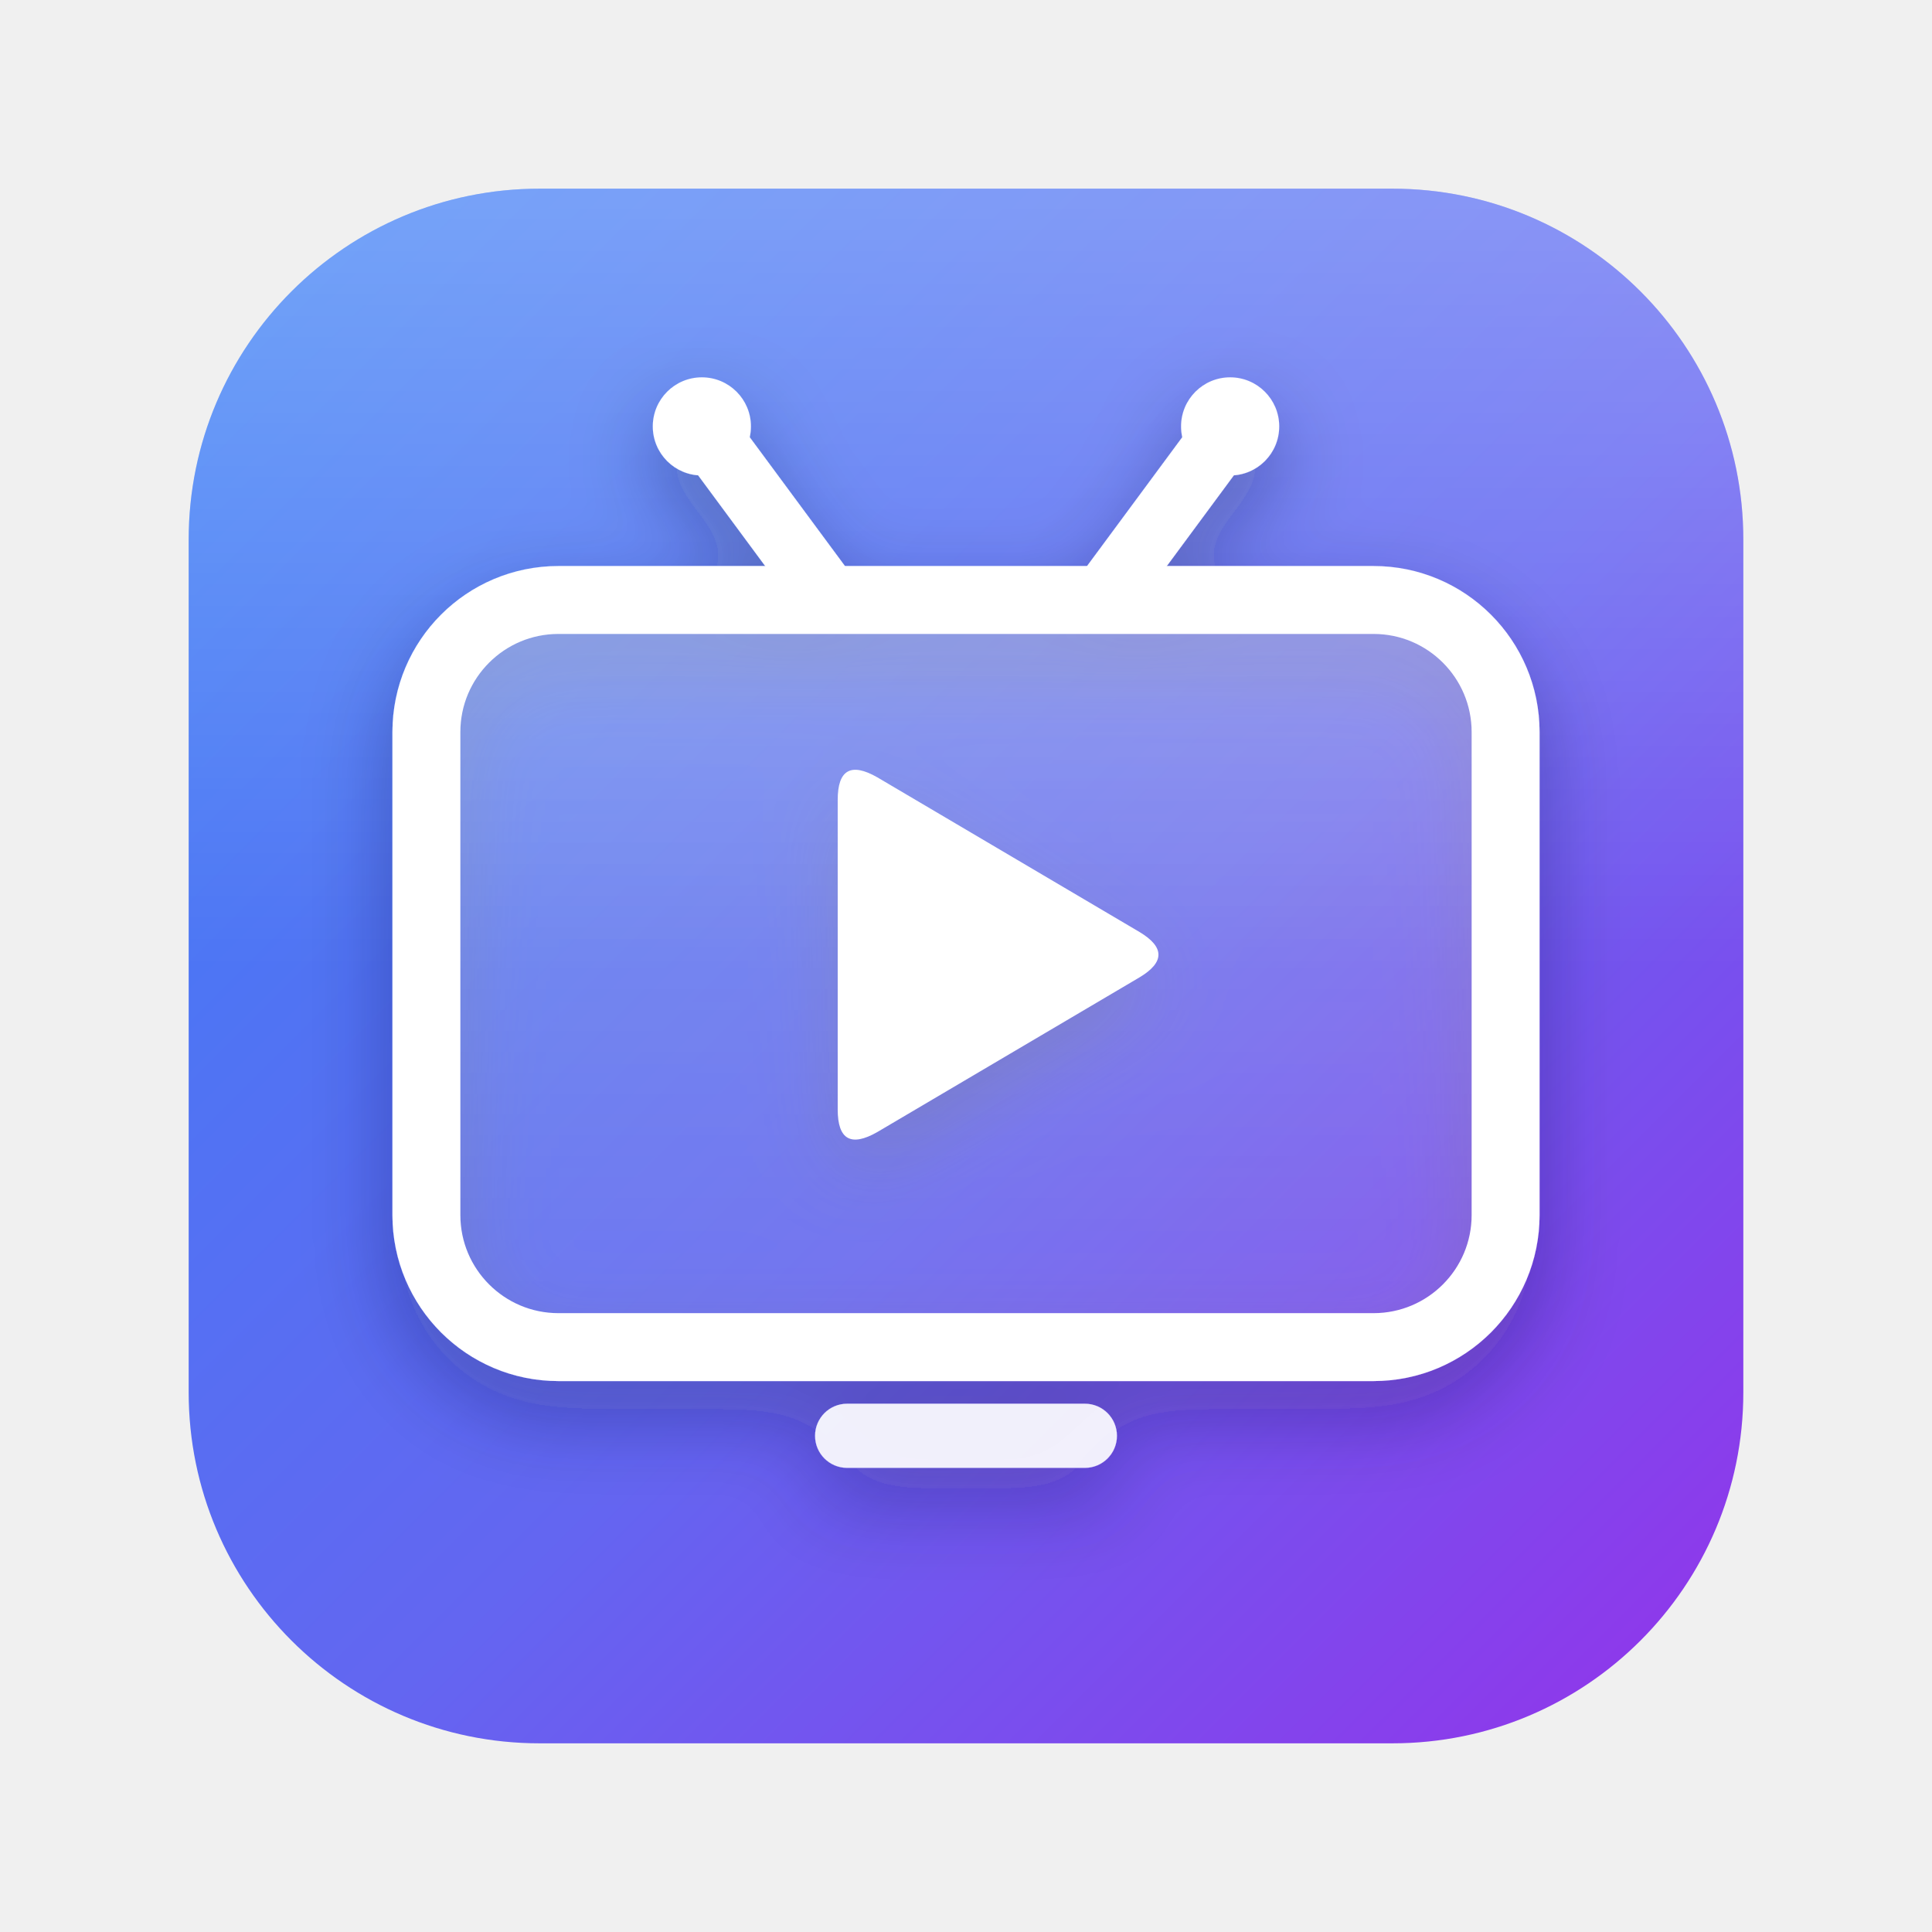
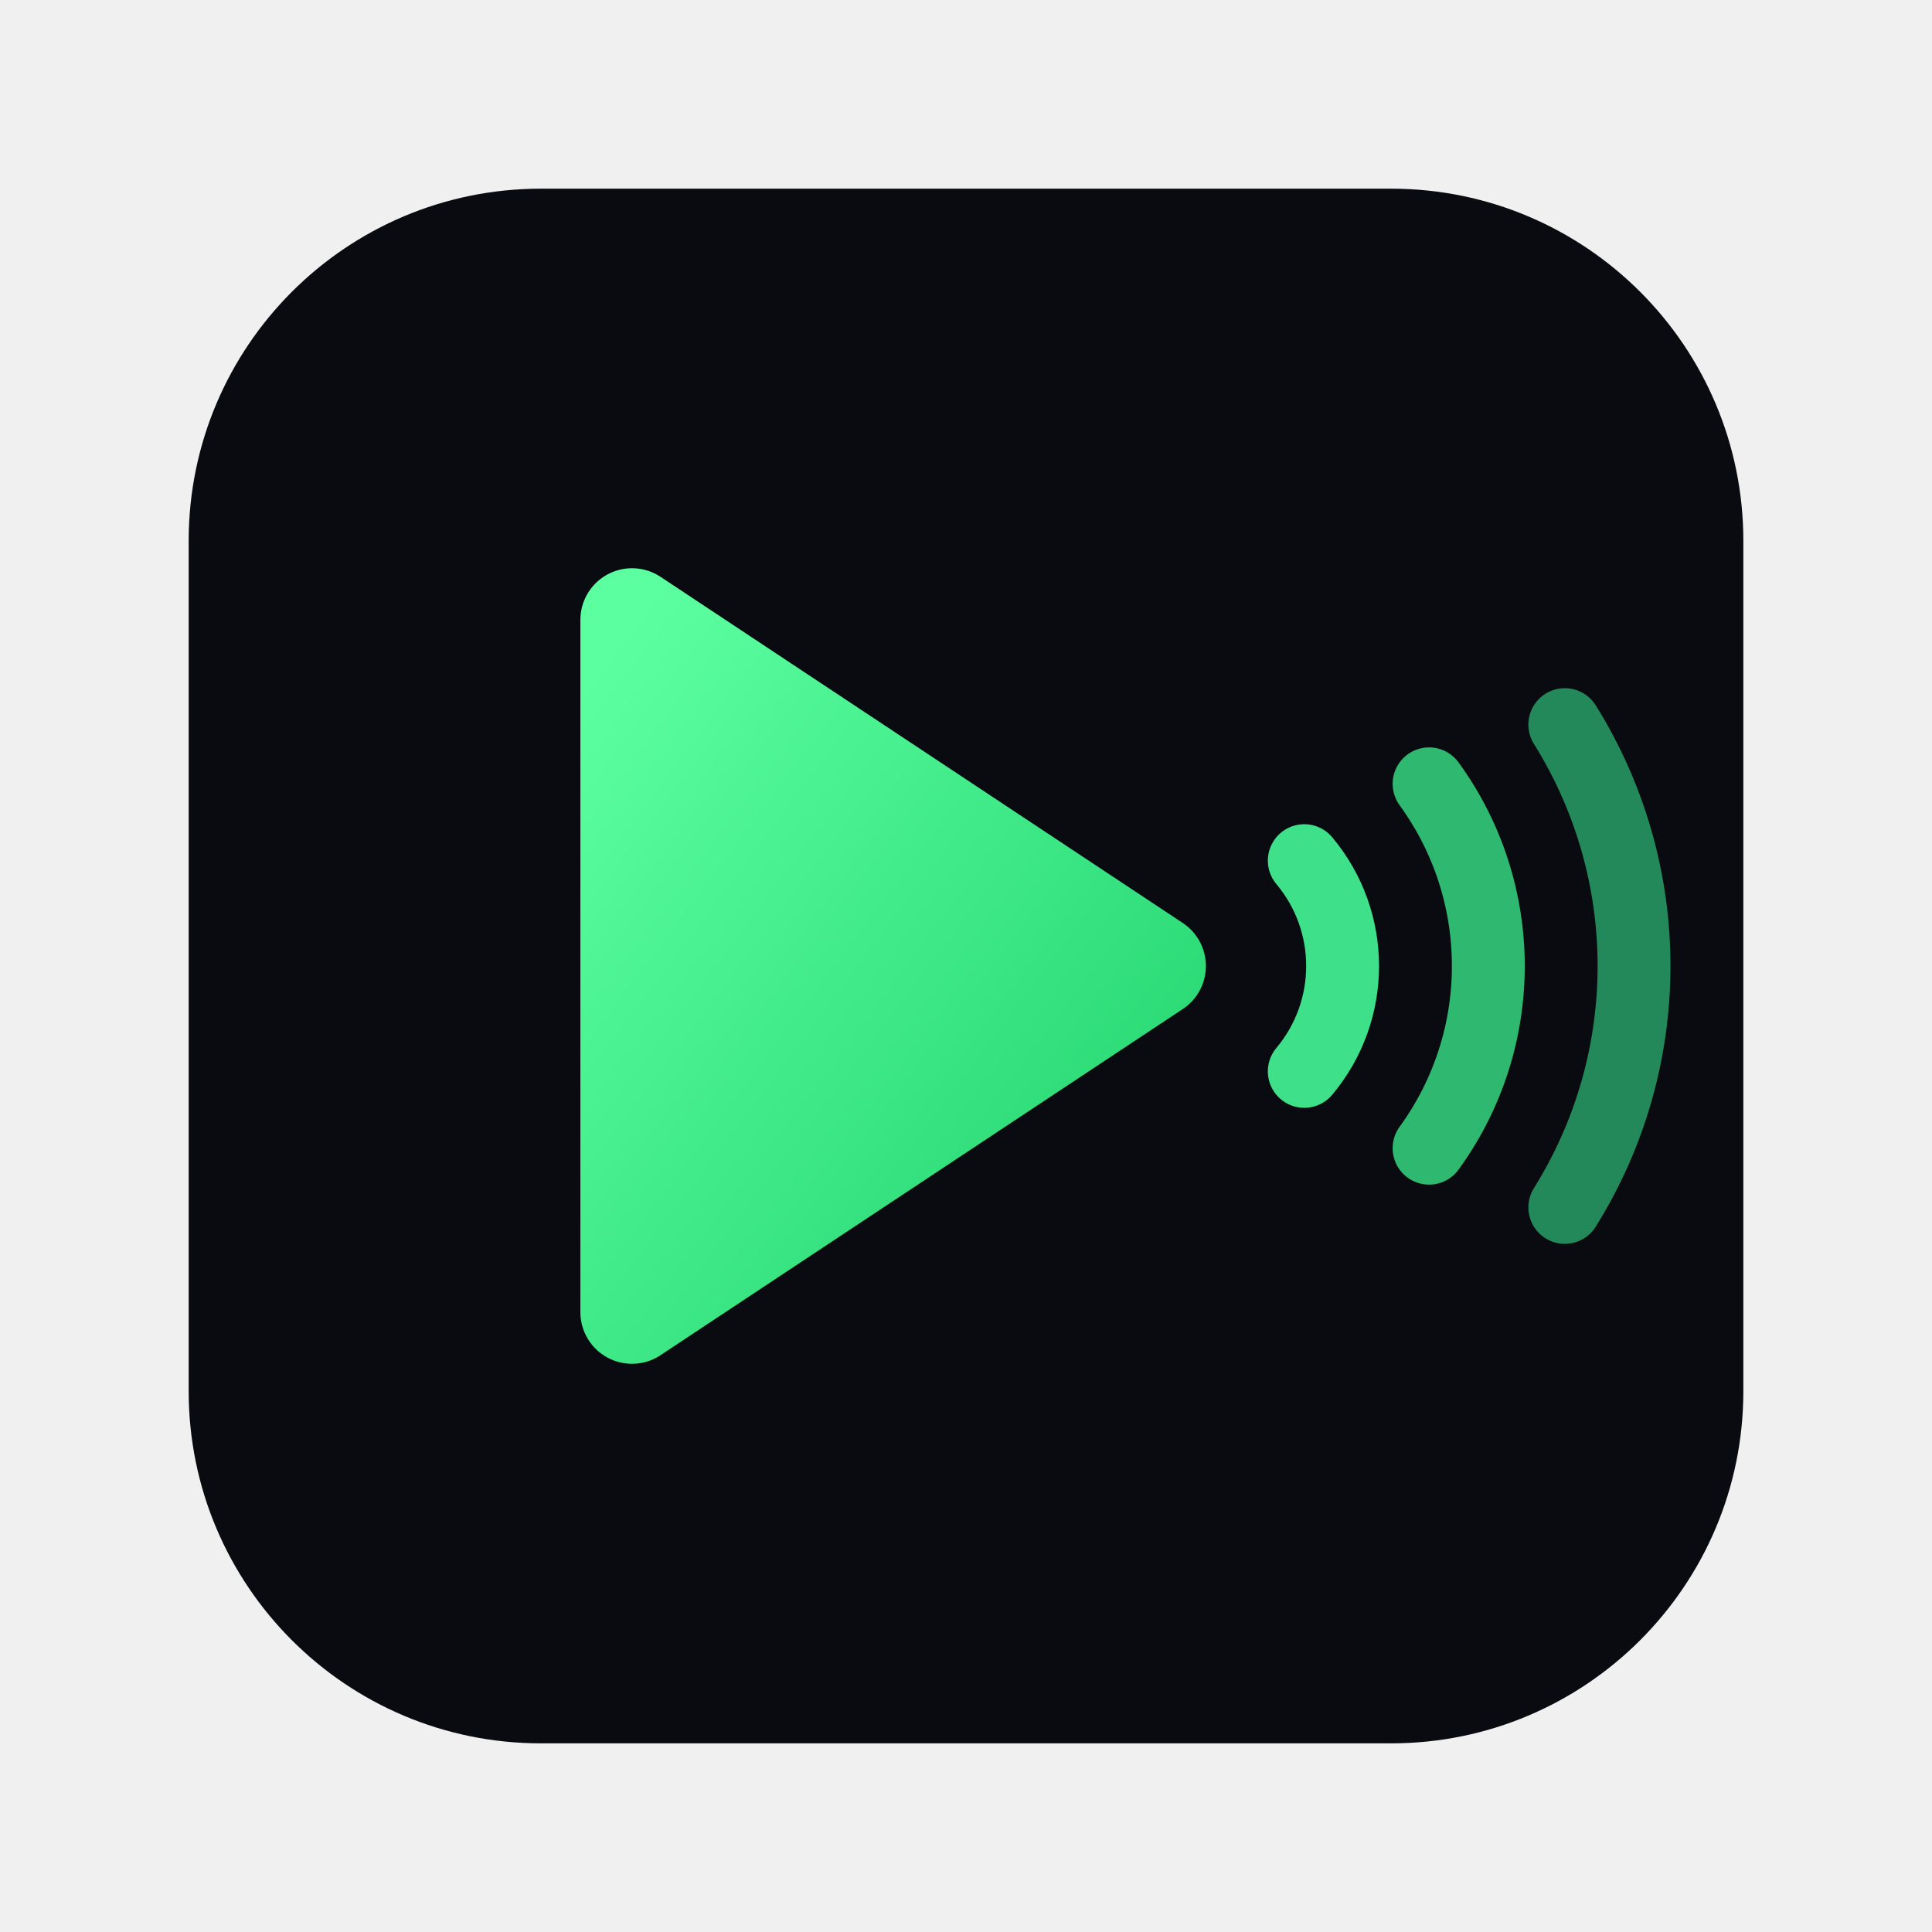
<svg xmlns="http://www.w3.org/2000/svg" viewBox="0 0 1024 1024" width="1024" height="1024">
  <defs>
-     <linearGradient id="bg" x1="0" y1="0" x2="1" y2="1">
-       <stop offset="0" stop-color="#3b82f6" />
-       <stop offset="0.55" stop-color="#6366f1" />
-       <stop offset="1" stop-color="#9333ea" />
+     <linearGradient id="gpA" x1="0" y1="0" x2="1" y2="1">
+       <stop offset="0" stop-color="#5CFFA0" />
+       <stop offset="1" stop-color="#22D36E" />
    </linearGradient>
-     <linearGradient id="shine" x1="0" y1="0" x2="0" y2="1">
-       <stop offset="0" stop-color="#ffffff" stop-opacity="0.28" />
-       <stop offset="0.5" stop-color="#ffffff" stop-opacity="0" />
-     </linearGradient>
-     <linearGradient id="screen" x1="0" y1="0" x2="0" y2="1">
-       <stop offset="0" stop-color="#ffffff" stop-opacity="0.22" />
-       <stop offset="1" stop-color="#ffffff" stop-opacity="0.08" />
-     </linearGradient>
-     <filter id="shadow" x="-20%" y="-20%" width="140%" height="140%">
-       <feDropShadow dx="0" dy="18" stdDeviation="22" flood-color="#1e1b4b" flood-opacity="0.35" />
-     </filter>
  </defs>
-   <rect x="100" y="100" width="824" height="824" rx="186" fill="url(#bg)" />
-   <rect x="100" y="100" width="824" height="824" rx="186" fill="url(#shine)" />
-   <g filter="url(#shadow)">
-     <path d="M440 318 L372 226 M584 318 L652 226" stroke="#ffffff" stroke-width="34" stroke-linecap="round" />
-     <circle cx="372" cy="226" r="26" fill="#ffffff" />
-     <circle cx="652" cy="226" r="26" fill="#ffffff" />
-     <rect x="226" y="318" width="572" height="396" rx="70" fill="url(#screen)" stroke="#ffffff" stroke-width="36" />
-     <path d="M444 424 Q444 400 465 412 L604 494 Q624 506 604 518 L465 600 Q444 612 444 588 Z" fill="#ffffff" />
-     <rect x="432" y="744" width="160" height="34" rx="17" fill="#ffffff" fill-opacity="0.9" />
+   <g transform="translate(100 100) scale(1.6094)">
+     <rect width="512" height="512" rx="116" fill="#0A0B10" />
+     <path d="M146 142 L146 370 L318 256 Z" fill="url(#gpA)" stroke="url(#gpA)" stroke-width="34" stroke-linejoin="round" />
+     <path d="M367.4 221.3 A54 54 0 0 1 367.4 290.7" stroke="#3FE08A" stroke-opacity="1" stroke-width="24" stroke-linecap="round" fill="none" />
+     <path d="M408.5 196.0 A102 102 0 0 1 408.5 316.0" stroke="#2FB870" stroke-opacity="1" stroke-width="24" stroke-linecap="round" fill="none" />
+     <path d="M453.2 176.5 A150 150 0 0 1 453.2 335.5" stroke="#23895A" stroke-opacity="1" stroke-width="24" stroke-linecap="round" fill="none" />
  </g>
</svg>
